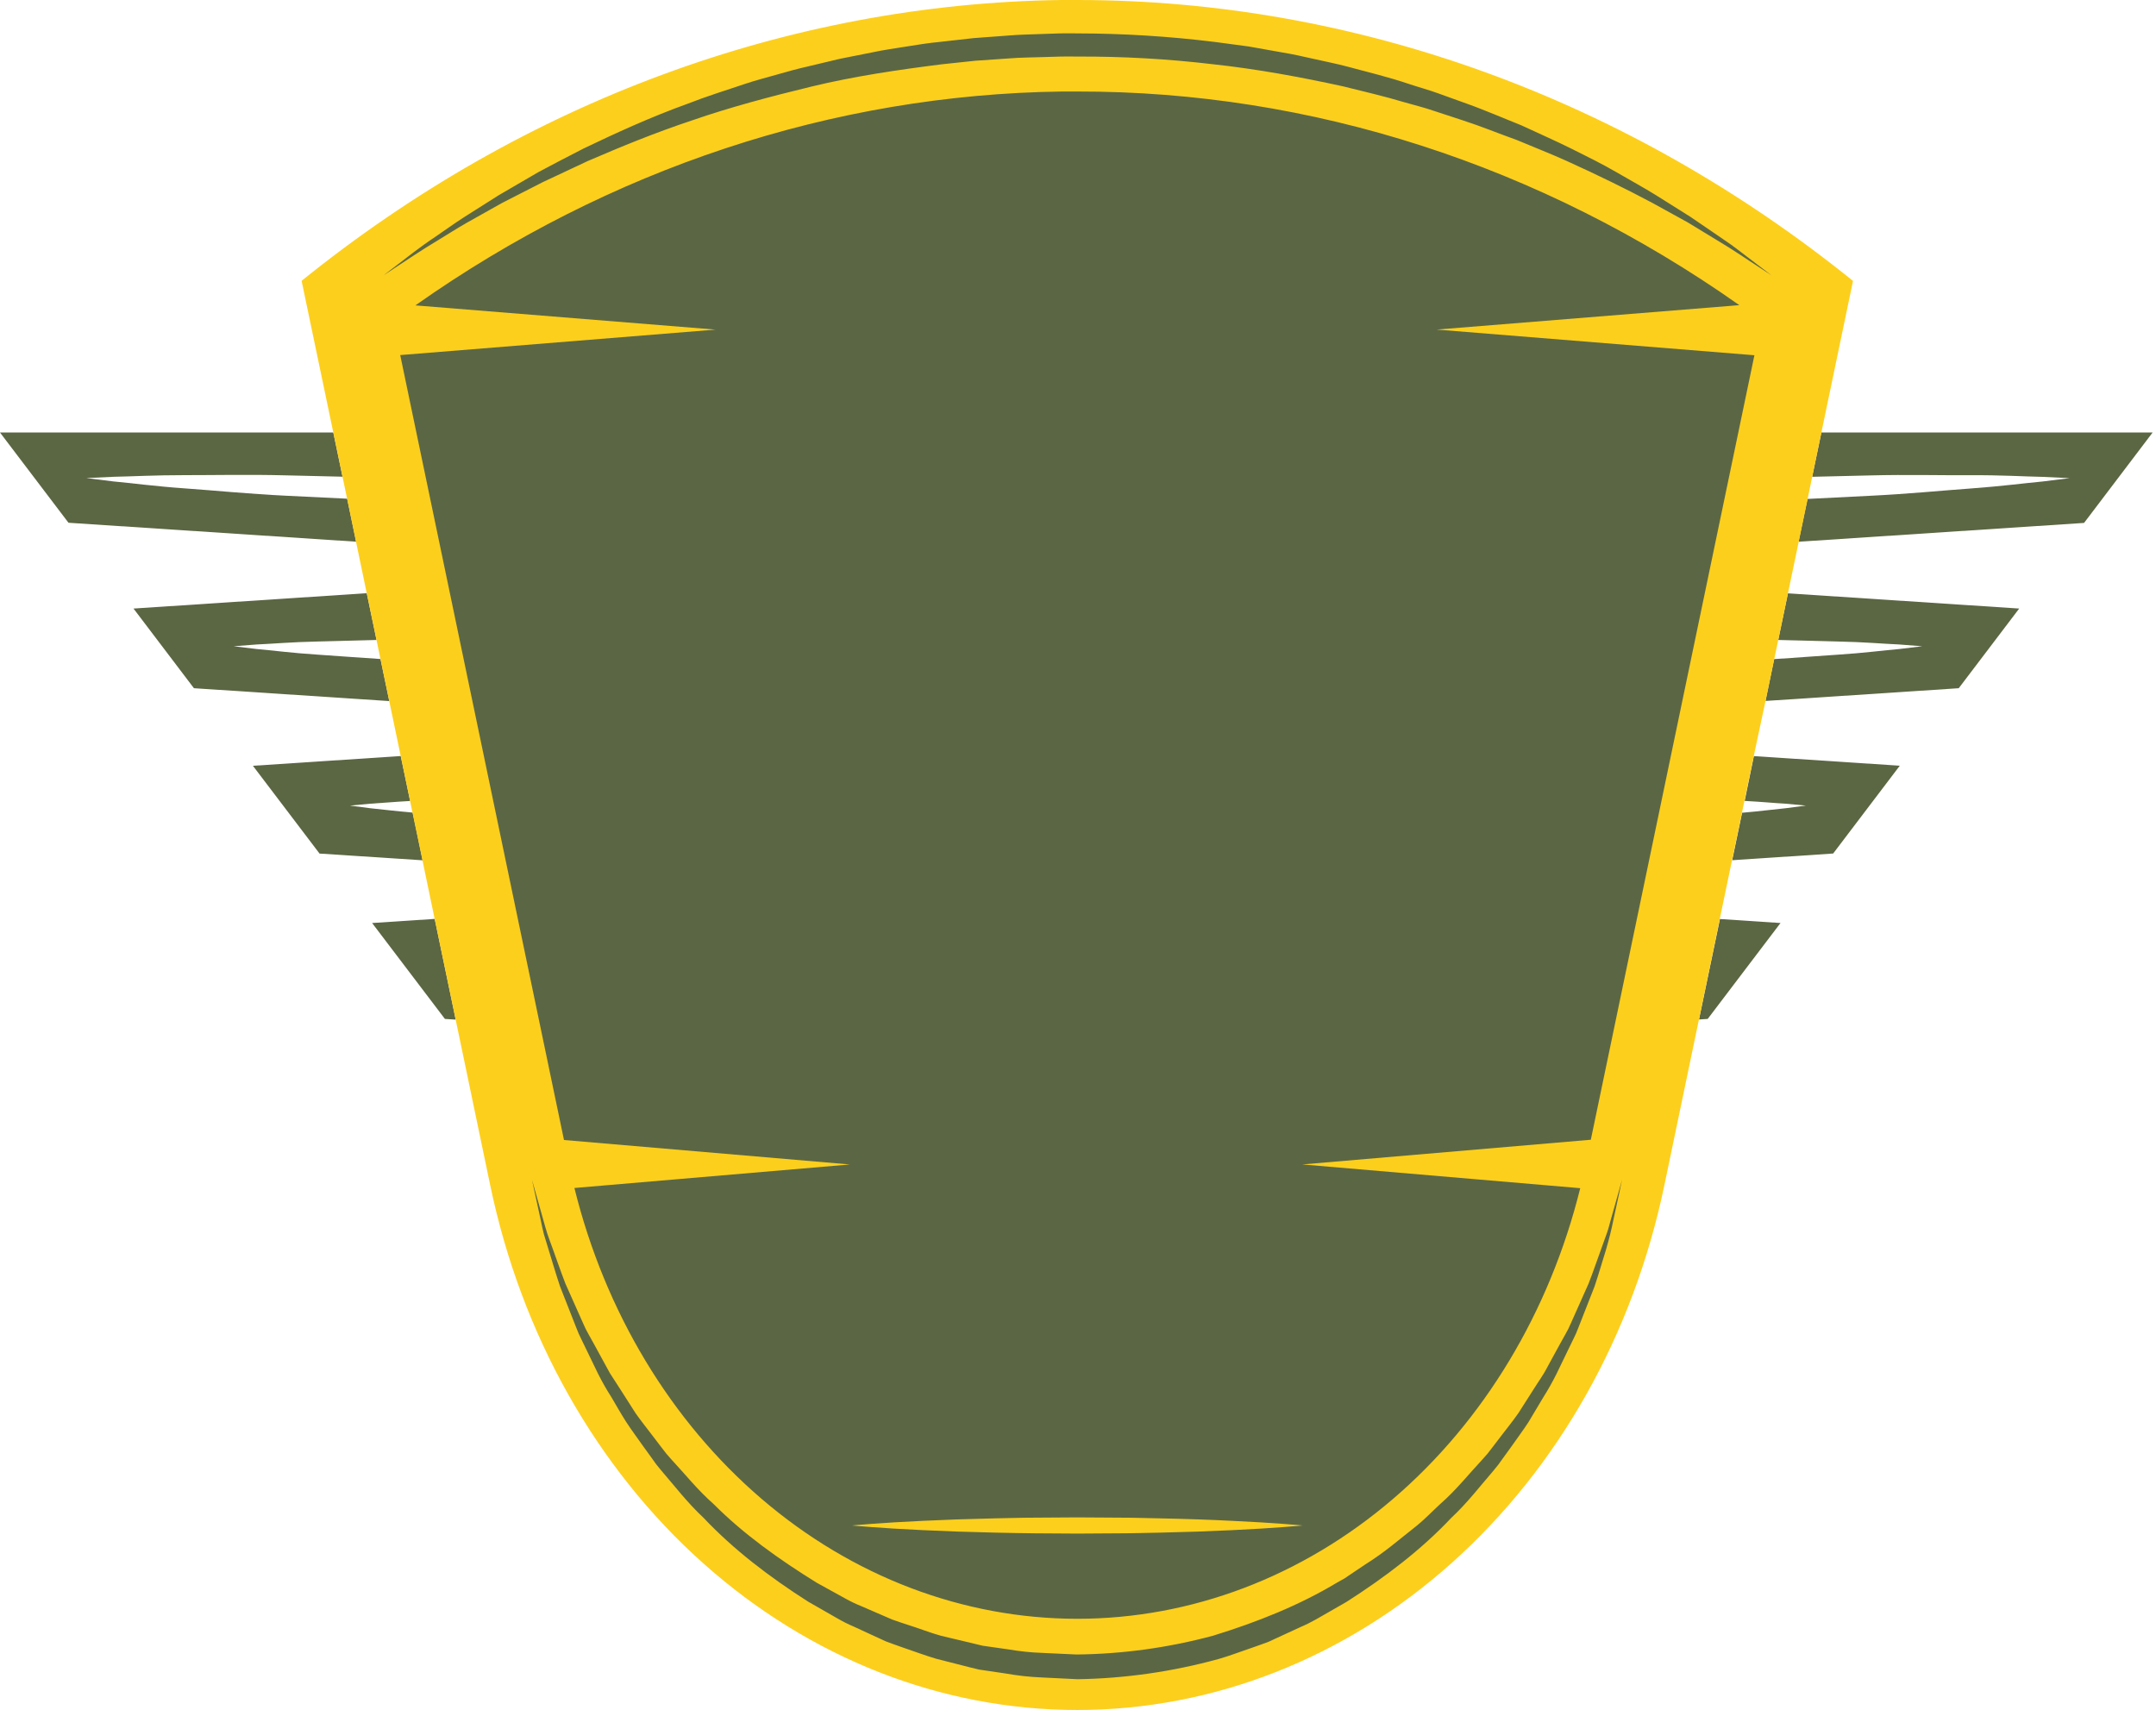
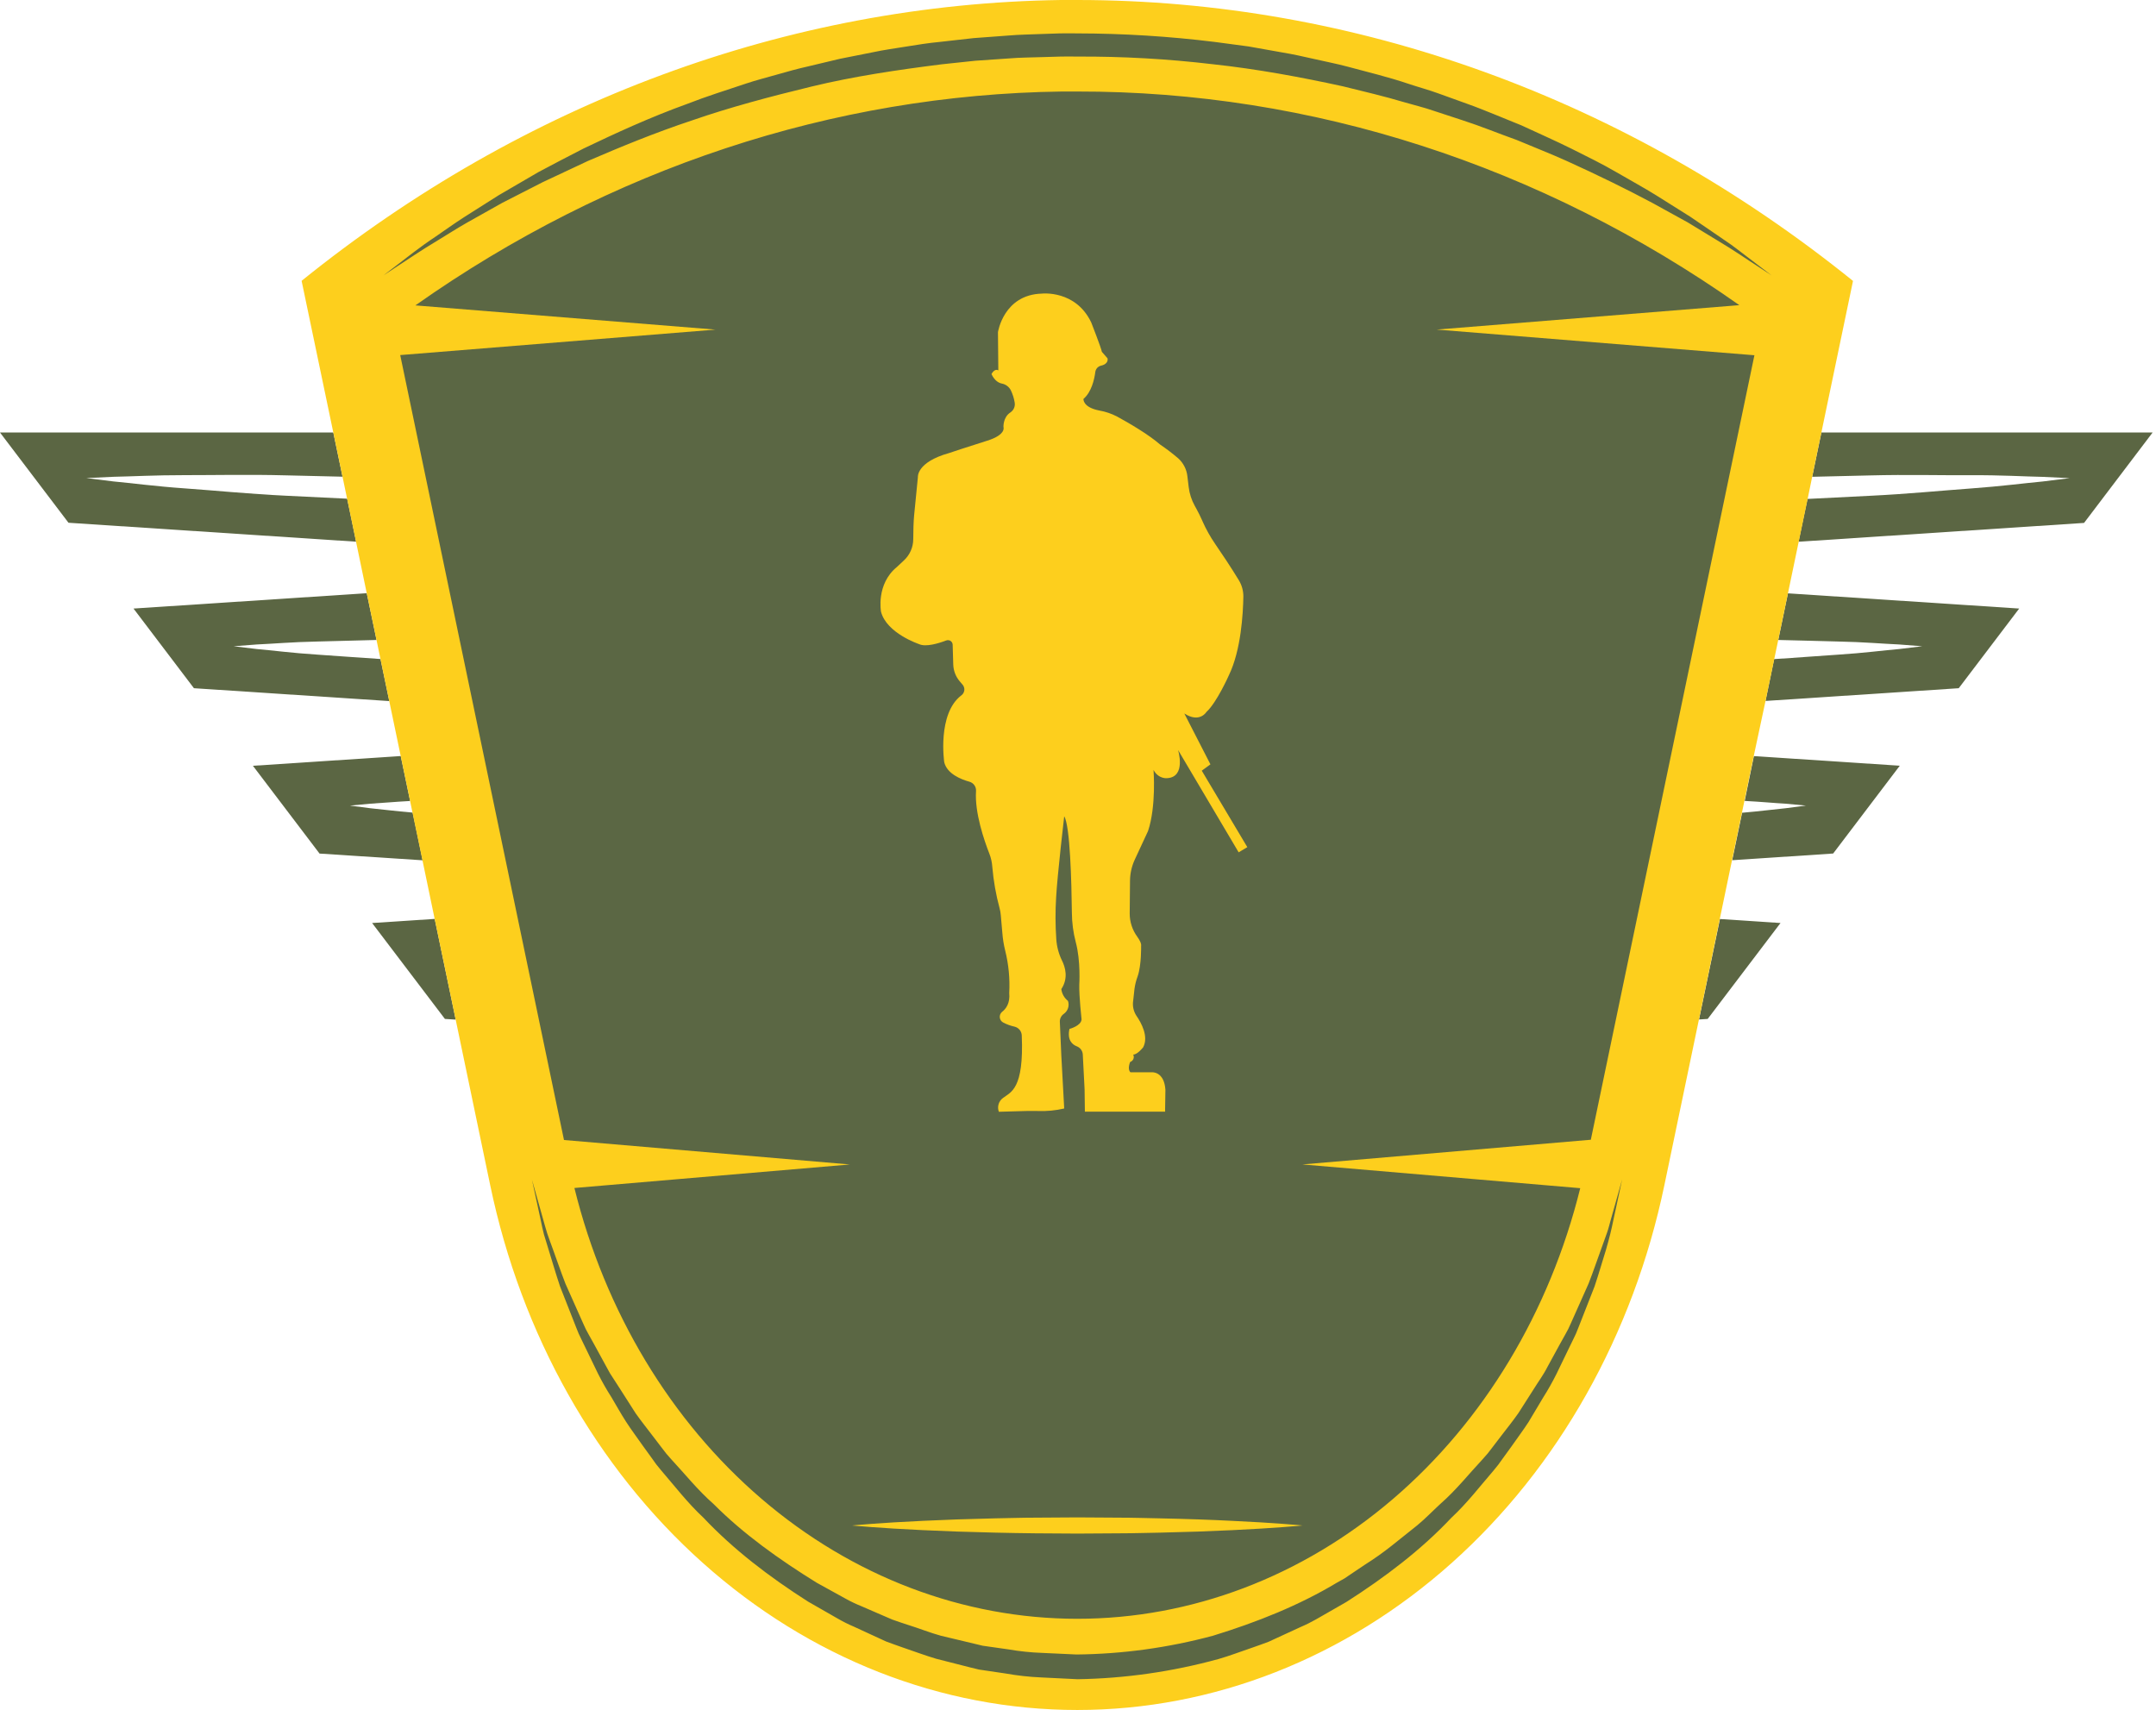
<svg xmlns="http://www.w3.org/2000/svg" width="382" height="303" viewBox="0 0 382 303" fill="none">
  <path d="M57.769 50.618C57.769 50.618 92.812 25.721 117.647 16.091C145.436 5.315 162.387 1.546 191.77 1.506C221.357 1.466 238.488 5.087 266.421 16.091C290.868 25.722 325.245 50.618 325.245 50.618C325.245 50.618 295.173 203.61 290.953 218.79C286.732 233.97 283.322 240.953 275.39 253.02C268.273 263.846 263.355 269.398 253.759 277.427C243.582 285.944 237.055 289.966 225.007 294.393C212.54 298.974 204.882 299.657 191.77 299.751C178.047 299.85 169.962 299.318 156.951 294.393C145.197 289.944 139.068 285.576 128.99 277.427C118.918 269.283 113.166 264.244 105.777 253.02C97.947 241.125 95.226 233.375 91.269 218.79C87.312 204.205 57.769 50.618 57.769 50.618Z" fill="#5B6744" />
  <path d="M65.93 163.552L78.829 180.548L80.744 180.673L77.024 162.826L65.93 163.552Z" fill="#5B6643" />
  <path d="M56.281 116C51.818 115.72 48.098 115.226 45.498 115.006L41.404 114.512L45.503 114.196C48.109 114.089 51.834 113.756 56.302 113.672C59.467 113.613 62.965 113.476 66.716 113.399L64.986 105.112L23.656 107.832L34.361 121.947L68.974 124.227L67.418 116.774C63.392 116.524 59.631 116.214 56.281 116Z" fill="#5B6643" />
  <path d="M50.615 87.836C44.073 87.521 37.953 86.902 32.741 86.539C27.528 86.175 23.155 85.586 20.079 85.306L15.289 84.711L20.09 84.485C23.144 84.431 27.513 84.187 32.751 84.193C37.99 84.199 44.094 84.056 50.636 84.229L60.691 84.467L59.056 76.639H0L12.134 92.629L63.097 95.986L61.514 88.366L50.615 87.836Z" fill="#5B6643" />
  <path d="M65.629 143.217L62.005 142.747L65.635 142.407C67.428 142.312 69.829 142.08 72.667 141.931L71.005 133.966L44.812 135.693L56.618 151.248L74.883 152.438L73.115 143.985C70.071 143.735 67.497 143.39 65.629 143.217Z" fill="#5B6643" />
  <path d="M302.57 180.548L315.469 163.552L304.743 162.844L301.029 180.649L302.57 180.548Z" fill="#5B6643" />
  <path d="M321.082 84.485L331.354 84.241C337.896 84.068 344.016 84.241 349.244 84.205C354.472 84.169 358.845 84.443 361.905 84.497L366.706 84.723L361.916 85.318C358.867 85.598 354.53 86.169 349.254 86.55C343.979 86.931 337.927 87.533 331.386 87.848L320.249 88.408L318.666 95.992L369.254 92.658L381.399 76.639H322.712L321.082 84.485Z" fill="#5B6643" />
-   <path d="M325.683 113.672C330.151 113.756 333.876 114.089 336.482 114.196L340.581 114.512L336.487 115.006C333.886 115.226 330.157 115.72 325.704 116C322.296 116.214 318.455 116.536 314.345 116.786L312.815 124.203L347.049 121.947L357.759 107.832L316.788 105.136L315.068 113.398C318.882 113.47 322.48 113.607 325.683 113.672Z" fill="#5B6643" />
+   <path d="M325.683 113.672C330.151 113.756 333.876 114.089 336.482 114.196L340.581 114.512L336.487 115.006C333.886 115.226 330.157 115.72 325.704 116C322.296 116.214 318.455 116.536 314.345 116.786L312.815 124.203L347.049 121.947L357.759 107.832L316.788 105.136L315.068 113.399C318.882 113.47 322.48 113.607 325.683 113.672Z" fill="#5B6643" />
  <path d="M316.349 142.407L319.979 142.747L316.355 143.217C314.424 143.396 311.791 143.753 308.668 144.015L306.911 152.426L324.801 151.236L336.603 135.681L310.752 133.978L309.122 141.919C312.034 142.068 314.508 142.312 316.349 142.407Z" fill="#5B6643" />
-   <path d="M321.082 84.485L322.712 76.639L328.315 49.779C288.227 17.42 240.174 0.015 190.884 0C189.908 0 188.943 0 187.967 0C139.671 0.687 92.721 18.053 53.438 49.761L59.056 76.639L60.686 84.461L61.499 88.366L63.081 95.986L64.975 105.094L66.706 113.381L67.407 116.756L68.964 124.209L70.995 133.948L72.657 141.913L73.084 143.979L74.851 152.432L77.009 162.802L80.734 180.661L86.859 210.033C92.373 236.49 105.647 260.068 124.528 276.943C143.409 293.818 166.788 303 190.874 303C214.96 303 238.339 293.818 257.219 276.943C276.1 260.068 289.374 236.49 294.889 210.033L301.019 180.638L304.712 162.832L306.88 152.414L308.637 144.003L309.075 141.907L310.726 133.978L312.815 124.203L314.361 116.786L315.068 113.399L316.788 105.136L318.698 95.98L320.28 88.396L321.082 84.485ZM281.863 201.955L230.758 206.331L279.985 210.539C274.549 232.492 262.896 251.833 246.804 265.611C230.712 279.388 211.067 286.844 190.867 286.84C170.667 286.836 151.024 279.372 134.937 265.588C118.849 251.804 107.202 232.458 101.773 210.504L150.573 206.337L99.927 202.003L70.91 62.917L126.764 58.405L73.596 54.113C107.975 29.867 147.602 16.756 188.141 16.216H190.879C232.352 16.153 273.002 29.272 308.173 54.071L254.561 58.399L310.848 62.947L281.863 201.955ZM82.306 38.432L88.373 34.587L95.405 30.491C97.922 29.14 100.591 27.759 103.382 26.324C109.017 23.627 115.168 20.782 121.847 18.377C125.165 17.073 128.642 15.996 132.187 14.805C133.955 14.21 135.775 13.757 137.6 13.233C139.425 12.71 141.293 12.186 143.155 11.769L148.827 10.418L154.63 9.263C156.566 8.846 158.539 8.578 160.518 8.257C162.496 7.935 164.48 7.62 166.49 7.429L172.525 6.751L178.639 6.298C180.692 6.114 182.696 6.114 184.733 6.018L187.777 5.917C188.832 5.882 189.834 5.917 190.874 5.917C199.02 5.928 207.16 6.435 215.258 7.435L221.235 8.233L227.118 9.281C229.07 9.602 230.995 10.031 232.921 10.471C234.846 10.912 236.74 11.275 238.608 11.769C242.338 12.769 246.025 13.656 249.565 14.853C251.338 15.448 253.111 15.918 254.841 16.549L259.927 18.383C261.61 18.978 263.229 19.639 264.838 20.288L269.587 22.223C272.641 23.651 275.617 24.943 278.418 26.342C281.219 27.741 283.91 29.062 286.39 30.509C288.869 31.956 291.254 33.242 293.427 34.599L299.5 38.415L304.554 41.867L306.711 43.35C307.381 43.826 307.988 44.314 308.563 44.743L311.47 46.957L313.892 48.803L311.365 47.142C309.708 46.094 307.334 44.409 304.19 42.546L299.025 39.403L292.768 35.956C288.305 33.575 283.203 31.063 277.574 28.515C274.762 27.247 271.771 26.08 268.711 24.794C265.593 23.687 262.422 22.371 259.083 21.294L254.018 19.633C252.314 19.038 250.552 18.627 248.79 18.109C245.271 17.055 241.626 16.21 237.933 15.293C230.51 13.674 222.791 12.233 214.889 11.382C206.911 10.438 198.895 9.985 190.874 10.025C189.877 10.025 188.832 9.989 187.877 10.025L184.833 10.114C182.812 10.191 180.76 10.18 178.777 10.352L172.805 10.763L166.859 11.394C158.977 12.388 151.217 13.537 143.82 15.329C136.424 17.121 129.301 19.014 122.665 21.318C116.007 23.526 109.84 26.08 104.168 28.521L96.128 32.295L88.969 35.956L82.796 39.421C80.887 40.504 79.188 41.617 77.621 42.558C74.482 44.433 72.103 46.082 70.451 47.148L67.924 48.809L70.341 46.963C71.923 45.773 74.197 43.903 77.268 41.867C78.782 40.837 80.438 39.629 82.306 38.432ZM284.527 221.523C283.915 223.463 283.298 225.642 282.517 227.97C281.626 230.244 280.66 232.732 279.626 235.334C279.377 236.01 279.088 236.666 278.761 237.298L277.795 239.281L275.78 243.448C275.059 244.894 274.268 246.295 273.411 247.644L270.826 251.978C269.898 253.413 268.853 254.794 267.84 256.253L266.258 258.437C265.746 259.194 265.195 259.916 264.606 260.598C262.232 263.348 259.922 266.373 257.12 268.974C251.845 274.582 245.445 279.457 238.555 283.857L233.211 286.922C232.31 287.436 231.386 287.895 230.441 288.297L227.613 289.601L224.77 290.911C223.804 291.292 222.813 291.613 221.831 291.97C219.853 292.631 217.885 293.405 215.87 293.977C207.703 296.214 199.34 297.412 190.937 297.548L184.517 297.233C182.396 297.142 180.282 296.91 178.186 296.536L175.052 296.072L173.469 295.84L171.929 295.465L165.872 293.923C163.857 293.328 161.889 292.578 159.911 291.911C158.93 291.554 157.938 291.232 156.972 290.851L154.129 289.542L151.301 288.238C150.356 287.838 149.431 287.379 148.531 286.863L143.187 283.803C136.297 279.416 129.919 274.534 124.627 268.92C121.826 266.313 119.515 263.289 117.141 260.539C116.549 259.861 115.997 259.139 115.49 258.378L113.907 256.193C112.894 254.734 111.844 253.353 110.921 251.919C109.998 250.484 109.175 249.002 108.336 247.585C107.478 246.246 106.686 244.855 105.962 243.418C105.276 242.001 104.601 240.62 103.947 239.251C103.625 238.578 103.303 237.917 102.986 237.268C102.66 236.636 102.371 235.979 102.121 235.304C101.087 232.673 100.122 230.218 99.225 227.94C98.444 225.606 97.822 223.428 97.215 221.481L96.371 218.719C96.133 217.844 95.986 217.004 95.812 216.231C95.474 214.683 95.189 213.367 94.957 212.296C94.498 210.158 94.25 209.021 94.25 209.021L95.157 212.236L96.244 216.094C96.466 216.85 96.671 217.677 96.951 218.534C97.231 219.392 97.579 220.279 97.917 221.225C98.608 223.112 99.32 225.226 100.19 227.47L103.356 234.572C103.631 235.222 103.945 235.85 104.295 236.453L105.35 238.352L107.508 242.305L108.067 243.323L108.7 244.305L109.987 246.299L112.625 250.43C113.58 251.8 114.651 253.103 115.685 254.484L117.268 256.556C117.788 257.274 118.348 257.955 118.945 258.592C121.351 261.17 123.641 264.063 126.432 266.504C131.707 271.802 138.006 276.302 144.706 280.451L149.908 283.321C150.784 283.806 151.684 284.233 152.604 284.601L155.347 285.791L158.107 286.982C159.046 287.333 160.006 287.625 160.955 287.946C162.871 288.542 164.764 289.309 166.711 289.845L172.625 291.256L174.108 291.613L175.617 291.828L178.639 292.256C180.65 292.606 182.678 292.817 184.712 292.887L190.742 293.167C198.888 293.085 207 291.969 214.925 289.839C222.665 287.458 230.167 284.482 236.936 280.404C237.363 280.166 237.795 279.939 238.217 279.689L239.441 278.862L241.879 277.225C243.513 276.197 245.098 275.072 246.627 273.855L251.101 270.284C252.546 269.093 253.87 267.706 255.231 266.456C258.022 264.015 260.317 261.098 262.718 258.538C263.315 257.901 263.875 257.221 264.395 256.503L265.978 254.431C267.033 253.056 268.088 251.746 269.038 250.383L271.676 246.251C272.515 244.882 273.459 243.638 274.155 242.251L276.313 238.298C276.667 237.661 277.009 237.03 277.368 236.405C277.72 235.804 278.034 235.176 278.307 234.524C279.447 231.988 280.502 229.621 281.473 227.422C282.348 225.172 283.055 223.053 283.752 221.166C284.089 220.213 284.411 219.32 284.717 218.475C285.023 217.63 285.203 216.796 285.424 216.04L286.511 212.188C287.102 210.093 287.413 208.974 287.413 208.974L286.711 212.248C286.479 213.32 286.184 214.629 285.857 216.189C285.683 216.963 285.53 217.814 285.298 218.689C285.065 219.564 284.823 220.552 284.527 221.523Z" fill="#FDCF1D" />
+   <path d="M321.082 84.485L322.712 76.639L328.315 49.779C288.227 17.42 240.174 0.015 190.884 0C189.908 0 188.943 0 187.967 0C139.671 0.687 92.721 18.053 53.438 49.761L59.056 76.639L60.686 84.461L61.499 88.366L63.081 95.986L64.975 105.094L66.706 113.381L67.407 116.756L68.964 124.209L70.995 133.948L72.657 141.913L73.084 143.979L74.851 152.432L77.009 162.802L80.734 180.661L86.859 210.033C92.373 236.49 105.647 260.068 124.528 276.943C143.409 293.818 166.788 303 190.874 303C214.96 303 238.339 293.818 257.219 276.943C276.1 260.068 289.374 236.49 294.889 210.033L301.019 180.638L304.712 162.832L306.88 152.414L308.637 144.003L309.075 141.907L310.726 133.978L312.815 124.203L314.361 116.786L315.068 113.399L316.788 105.136L318.698 95.98L320.28 88.396L321.082 84.485ZM281.863 201.955L230.758 206.331L279.985 210.539C274.549 232.492 262.896 251.833 246.804 265.611C230.712 279.388 211.067 286.844 190.867 286.84C170.667 286.836 151.024 279.372 134.937 265.588C118.849 251.804 107.202 232.458 101.773 210.504L150.573 206.337L99.927 202.003L70.91 62.917L126.764 58.405L73.596 54.113C107.975 29.867 147.602 16.756 188.141 16.216H190.879C232.352 16.153 273.002 29.272 308.173 54.071L254.561 58.399L310.848 62.947L281.863 201.955ZM82.306 38.432L88.373 34.587L95.405 30.491C97.922 29.14 100.591 27.759 103.382 26.324C109.017 23.627 115.168 20.782 121.847 18.377C125.165 17.073 128.642 15.996 132.187 14.805C133.955 14.21 135.775 13.757 137.6 13.233C139.425 12.71 141.293 12.186 143.155 11.769L148.827 10.418L154.63 9.263C156.566 8.846 158.539 8.578 160.518 8.257C162.496 7.935 164.48 7.62 166.49 7.429L172.525 6.751L178.639 6.298C180.692 6.114 182.696 6.114 184.733 6.018L187.777 5.917C188.832 5.882 189.834 5.917 190.874 5.917C199.02 5.928 207.16 6.435 215.258 7.435L221.235 8.233L227.118 9.281C229.069 9.602 230.995 10.031 232.921 10.471C234.846 10.912 236.74 11.275 238.608 11.769C242.338 12.769 246.025 13.656 249.565 14.853C251.338 15.448 253.111 15.918 254.841 16.549L259.927 18.383C261.61 18.978 263.229 19.639 264.838 20.288L269.587 22.223C272.641 23.651 275.617 24.943 278.418 26.342C281.219 27.741 283.91 29.062 286.39 30.509C288.869 31.956 291.254 33.242 293.427 34.599L299.5 38.415L304.554 41.867L306.711 43.35C307.381 43.826 307.988 44.314 308.563 44.743L311.47 46.957L313.892 48.803L311.365 47.142C309.708 46.094 307.334 44.409 304.19 42.546L299.025 39.403L292.768 35.956C288.305 33.575 283.203 31.063 277.574 28.515C274.762 27.247 271.771 26.08 268.711 24.794C265.593 23.687 262.422 22.371 259.083 21.294L254.018 19.633C252.314 19.038 250.552 18.627 248.79 18.109C245.271 17.055 241.626 16.21 237.933 15.293C230.51 13.674 222.791 12.233 214.889 11.382C206.911 10.438 198.895 9.985 190.874 10.025C189.877 10.025 188.832 9.989 187.877 10.025L184.833 10.114C182.812 10.191 180.76 10.18 178.777 10.352L172.805 10.763L166.859 11.394C158.977 12.388 151.217 13.537 143.82 15.329C136.424 17.121 129.301 19.014 122.665 21.318C116.007 23.526 109.84 26.08 104.168 28.521L96.128 32.295L88.969 35.956L82.796 39.421C80.887 40.504 79.188 41.617 77.621 42.558C74.482 44.433 72.103 46.082 70.451 47.148L67.924 48.809L70.341 46.963C71.923 45.773 74.197 43.903 77.268 41.867C78.782 40.837 80.438 39.629 82.306 38.432ZM284.527 221.523C283.915 223.463 283.298 225.642 282.517 227.97C281.626 230.244 280.66 232.732 279.626 235.334C279.377 236.01 279.088 236.666 278.761 237.298L277.795 239.281L275.78 243.448C275.059 244.894 274.268 246.295 273.411 247.644L270.826 251.978C269.898 253.413 268.853 254.794 267.84 256.252L266.258 258.437C265.746 259.194 265.195 259.916 264.606 260.598C262.232 263.348 259.922 266.373 257.12 268.974C251.845 274.582 245.445 279.457 238.555 283.857L233.211 286.922C232.31 287.436 231.386 287.895 230.441 288.297L227.613 289.601L224.77 290.911C223.804 291.292 222.813 291.613 221.831 291.97C219.853 292.631 217.885 293.405 215.87 293.977C207.703 296.214 199.34 297.412 190.937 297.548L184.517 297.233C182.396 297.142 180.282 296.91 178.186 296.536L175.052 296.072L173.469 295.84L171.929 295.465L165.872 293.923C163.857 293.328 161.889 292.578 159.911 291.911C158.93 291.554 157.938 291.232 156.972 290.851L154.129 289.542L151.301 288.238C150.356 287.838 149.431 287.379 148.531 286.863L143.187 283.803C136.297 279.416 129.919 274.534 124.627 268.92C121.826 266.313 119.515 263.289 117.141 260.539C116.549 259.861 115.997 259.139 115.49 258.378L113.907 256.193C112.894 254.734 111.844 253.353 110.921 251.919C109.998 250.484 109.175 249.002 108.336 247.585C107.478 246.246 106.686 244.855 105.962 243.418C105.276 242.001 104.601 240.62 103.947 239.251C103.625 238.578 103.303 237.917 102.986 237.268C102.66 236.636 102.371 235.979 102.121 235.304C101.087 232.673 100.122 230.218 99.225 227.94C98.444 225.606 97.822 223.428 97.215 221.481L96.371 218.719C96.133 217.844 95.986 217.004 95.812 216.231C95.474 214.683 95.189 213.367 94.957 212.296C94.498 210.158 94.25 209.021 94.25 209.021L95.157 212.236L96.244 216.094C96.466 216.85 96.671 217.677 96.951 218.534C97.231 219.392 97.579 220.279 97.917 221.225C98.608 223.112 99.32 225.226 100.19 227.47L103.356 234.572C103.631 235.222 103.945 235.85 104.295 236.453L105.35 238.352L107.508 242.305L108.067 243.323L108.7 244.305L109.987 246.299L112.625 250.43C113.58 251.8 114.651 253.103 115.685 254.484L117.268 256.556C117.788 257.274 118.348 257.955 118.945 258.592C121.351 261.17 123.641 264.063 126.432 266.504C131.707 271.802 138.006 276.302 144.706 280.451L149.908 283.321C150.784 283.806 151.684 284.233 152.604 284.601L155.347 285.791L158.107 286.982C159.046 287.333 160.006 287.625 160.955 287.946C162.871 288.542 164.764 289.309 166.711 289.845L172.625 291.256L174.108 291.613L175.617 291.828L178.639 292.256C180.65 292.606 182.678 292.817 184.712 292.887L190.742 293.167C198.888 293.085 207 291.969 214.925 289.839C222.665 287.458 230.167 284.482 236.935 280.404C237.363 280.166 237.795 279.939 238.217 279.689L239.441 278.862L241.879 277.225C243.513 276.197 245.098 275.072 246.627 273.855L251.101 270.284C252.546 269.093 253.87 267.706 255.231 266.456C258.022 264.015 260.317 261.098 262.718 258.538C263.315 257.901 263.875 257.221 264.395 256.503L265.978 254.431C267.033 253.056 268.088 251.746 269.038 250.383L271.676 246.251C272.515 244.882 273.459 243.638 274.155 242.251L276.313 238.298C276.667 237.661 277.009 237.03 277.368 236.405C277.72 235.804 278.034 235.176 278.307 234.524C279.447 231.988 280.502 229.621 281.473 227.422C282.348 225.172 283.055 223.053 283.752 221.166C284.089 220.213 284.411 219.32 284.717 218.475C285.023 217.629 285.203 216.796 285.424 216.04L286.511 212.188C287.102 210.093 287.413 208.974 287.413 208.974L286.711 212.248C286.479 213.32 286.184 214.629 285.857 216.189C285.683 216.963 285.53 217.814 285.297 218.689C285.065 219.564 284.823 220.552 284.527 221.523Z" fill="#FDCF1D" />
  <path d="M205.535 269.045C203.198 269.004 200.787 268.92 198.328 268.92L190.884 268.873L183.44 268.92C180.987 268.92 178.571 269.01 176.234 269.045C171.559 269.147 167.191 269.301 163.451 269.486C155.97 269.825 150.984 270.307 150.984 270.307C150.984 270.307 155.97 270.79 163.451 271.129C167.191 271.314 171.559 271.468 176.234 271.57C178.571 271.605 180.982 271.689 183.44 271.695L190.884 271.742L198.328 271.695C200.781 271.695 203.198 271.611 205.535 271.575C210.209 271.474 214.577 271.319 218.318 271.135C225.799 270.79 230.784 270.307 230.784 270.307C230.784 270.307 225.799 269.825 218.318 269.486C214.577 269.295 210.209 269.141 205.535 269.045Z" fill="#FDCF1D" />
+   <path d="M176.98 197C176.813 196.562 176.798 196.081 176.936 195.633C177.075 195.185 177.361 194.796 177.747 194.528C179.07 193.503 181.447 193.037 181.035 183.451C181.018 183.091 180.883 182.746 180.651 182.469C180.42 182.192 180.104 181.998 179.752 181.915C179.049 181.761 178.371 181.514 177.735 181.18C177.571 181.09 177.431 180.963 177.328 180.807C177.224 180.652 177.161 180.474 177.142 180.289C177.123 180.104 177.15 179.917 177.22 179.744C177.291 179.572 177.402 179.419 177.545 179.299C178.231 178.768 178.993 177.763 178.816 175.959C178.953 173.422 178.71 170.879 178.094 168.414C177.844 167.402 177.678 166.371 177.597 165.331C177.509 164.347 177.404 163.169 177.323 162.196C177.291 161.767 177.218 161.342 177.105 160.926C176.459 158.533 176.029 156.088 175.818 153.619C175.765 152.8 175.584 151.995 175.281 151.231C174.39 148.952 172.671 143.997 172.933 140.178C172.959 139.813 172.86 139.45 172.651 139.149C172.442 138.847 172.136 138.626 171.783 138.522C170.226 138.092 167.809 137.107 167.301 135.073C167.301 135.073 166.034 126.496 170.319 123.224C170.464 123.121 170.586 122.99 170.678 122.838C170.77 122.686 170.83 122.517 170.854 122.341C170.878 122.165 170.865 121.986 170.817 121.815C170.768 121.644 170.685 121.485 170.573 121.347L170.052 120.736C169.339 119.902 168.932 118.85 168.898 117.754L168.793 114.245C168.791 114.112 168.756 113.981 168.691 113.864C168.627 113.747 168.536 113.647 168.425 113.572C168.313 113.498 168.186 113.451 168.053 113.436C167.92 113.421 167.785 113.438 167.66 113.485C166.304 114.004 164.028 114.691 162.85 114.137C162.85 114.137 157.096 112.223 156.1 108.405C156.1 108.405 155.18 103.513 158.924 100.455L160.163 99.297C160.678 98.817 161.09 98.237 161.373 97.593C161.656 96.949 161.805 96.254 161.809 95.551C161.809 94.148 161.858 92.396 161.967 91.286L162.632 84.562C162.632 84.562 162.322 81.913 168.152 80.281C168.152 80.281 171.477 79.16 174.906 78.091C178.336 77.022 177.795 75.679 177.795 75.679C177.795 75.679 177.686 73.943 179.03 73.075C179.316 72.884 179.54 72.613 179.673 72.296C179.805 71.98 179.841 71.631 179.776 71.294C179.654 70.561 179.43 69.848 179.11 69.176C178.957 68.868 178.735 68.6 178.462 68.391C178.188 68.182 177.871 68.038 177.533 67.97C177.012 67.874 176.25 67.508 175.673 66.294C175.673 66.294 176.181 65.225 176.883 65.631L176.819 58.858C176.819 58.858 177.815 52.21 184.606 52.025C184.606 52.025 190.59 51.338 193.349 57.146C193.349 57.146 195.113 61.656 195.23 62.343L196.226 63.488C196.226 63.488 196.537 64.469 195.056 64.799C194.795 64.865 194.561 65.008 194.384 65.21C194.207 65.412 194.095 65.662 194.064 65.928C193.894 67.234 193.394 69.473 191.969 70.683C191.969 70.683 191.796 72.166 194.774 72.741C195.875 72.933 196.94 73.295 197.929 73.814C199.979 74.932 203.444 76.937 205.571 78.786C206.682 79.537 207.748 80.35 208.766 81.222C209.672 82.044 210.246 83.168 210.38 84.381L210.61 86.29C210.748 87.457 211.111 88.586 211.68 89.614L211.99 90.173C212.332 90.8 212.649 91.441 212.942 92.094L213.08 92.408C213.695 93.793 214.436 95.12 215.295 96.371C216.433 98.019 218.119 100.539 219.491 102.802C220.029 103.68 220.308 104.691 220.298 105.72C220.25 108.678 219.894 115.202 217.736 119.647C217.736 119.647 215.589 124.495 213.745 126.167C213.745 126.167 212.535 128.176 209.836 126.424L214.464 135.439L212.93 136.561L221 150.11L219.467 151.03L208.726 132.891C208.726 132.891 210.211 137.654 206.834 137.883C206.834 137.883 205.301 138.112 204.381 136.432C204.381 136.432 204.893 142.827 203.408 147.26L201.06 152.317C200.519 153.483 200.232 154.75 200.217 156.035L200.16 161.887C200.161 163.357 200.63 164.79 201.5 165.978C201.927 166.577 202.266 167.212 202.182 167.638C202.182 167.638 202.258 171.007 201.568 172.996C201.3 173.714 201.112 174.46 201.007 175.219L200.781 177.285C200.626 178.217 200.824 179.172 201.338 179.966C202.246 181.28 203.541 183.68 202.549 185.569C202.549 185.569 201.548 186.867 200.781 186.867C200.842 186.986 200.877 187.117 200.882 187.251C200.888 187.384 200.864 187.517 200.813 187.641C200.762 187.765 200.685 187.876 200.587 187.967C200.489 188.058 200.372 188.127 200.245 188.169C200.245 188.169 199.684 189.44 200.297 190.002H204.134C204.134 190.002 206.281 189.85 206.487 193.109L206.434 196.473V196.984H192.22L192.167 193.009L191.848 186.851C191.832 186.534 191.723 186.228 191.535 185.971C191.348 185.714 191.089 185.517 190.791 185.404C189.984 185.091 189.064 184.307 189.484 182.321C189.484 182.321 191.554 181.787 191.631 180.637C191.631 180.637 191.171 176.437 191.227 174.487C191.227 174.487 191.505 170.303 190.602 166.939C190.158 165.243 189.927 163.499 189.916 161.746C189.855 156.36 189.601 146.275 188.556 144.648C188.556 144.648 187.346 154.989 187.124 159.013C186.972 161.471 186.981 163.936 187.152 166.392C187.234 167.695 187.568 168.97 188.136 170.147C188.729 171.312 189.347 173.298 188.044 175.263C188.149 176.086 188.571 176.836 189.222 177.353C189.365 177.762 189.371 178.206 189.24 178.619C189.109 179.032 188.848 179.391 188.495 179.644C188.273 179.797 188.091 180.002 187.966 180.241C187.842 180.48 187.778 180.746 187.781 181.015L188.044 187.044L188.556 196.417C187.022 196.777 185.446 196.927 183.872 196.863C183.178 196.863 182.48 196.839 181.786 196.863L176.98 197Z" fill="#FDCF1D" />
</svg>
